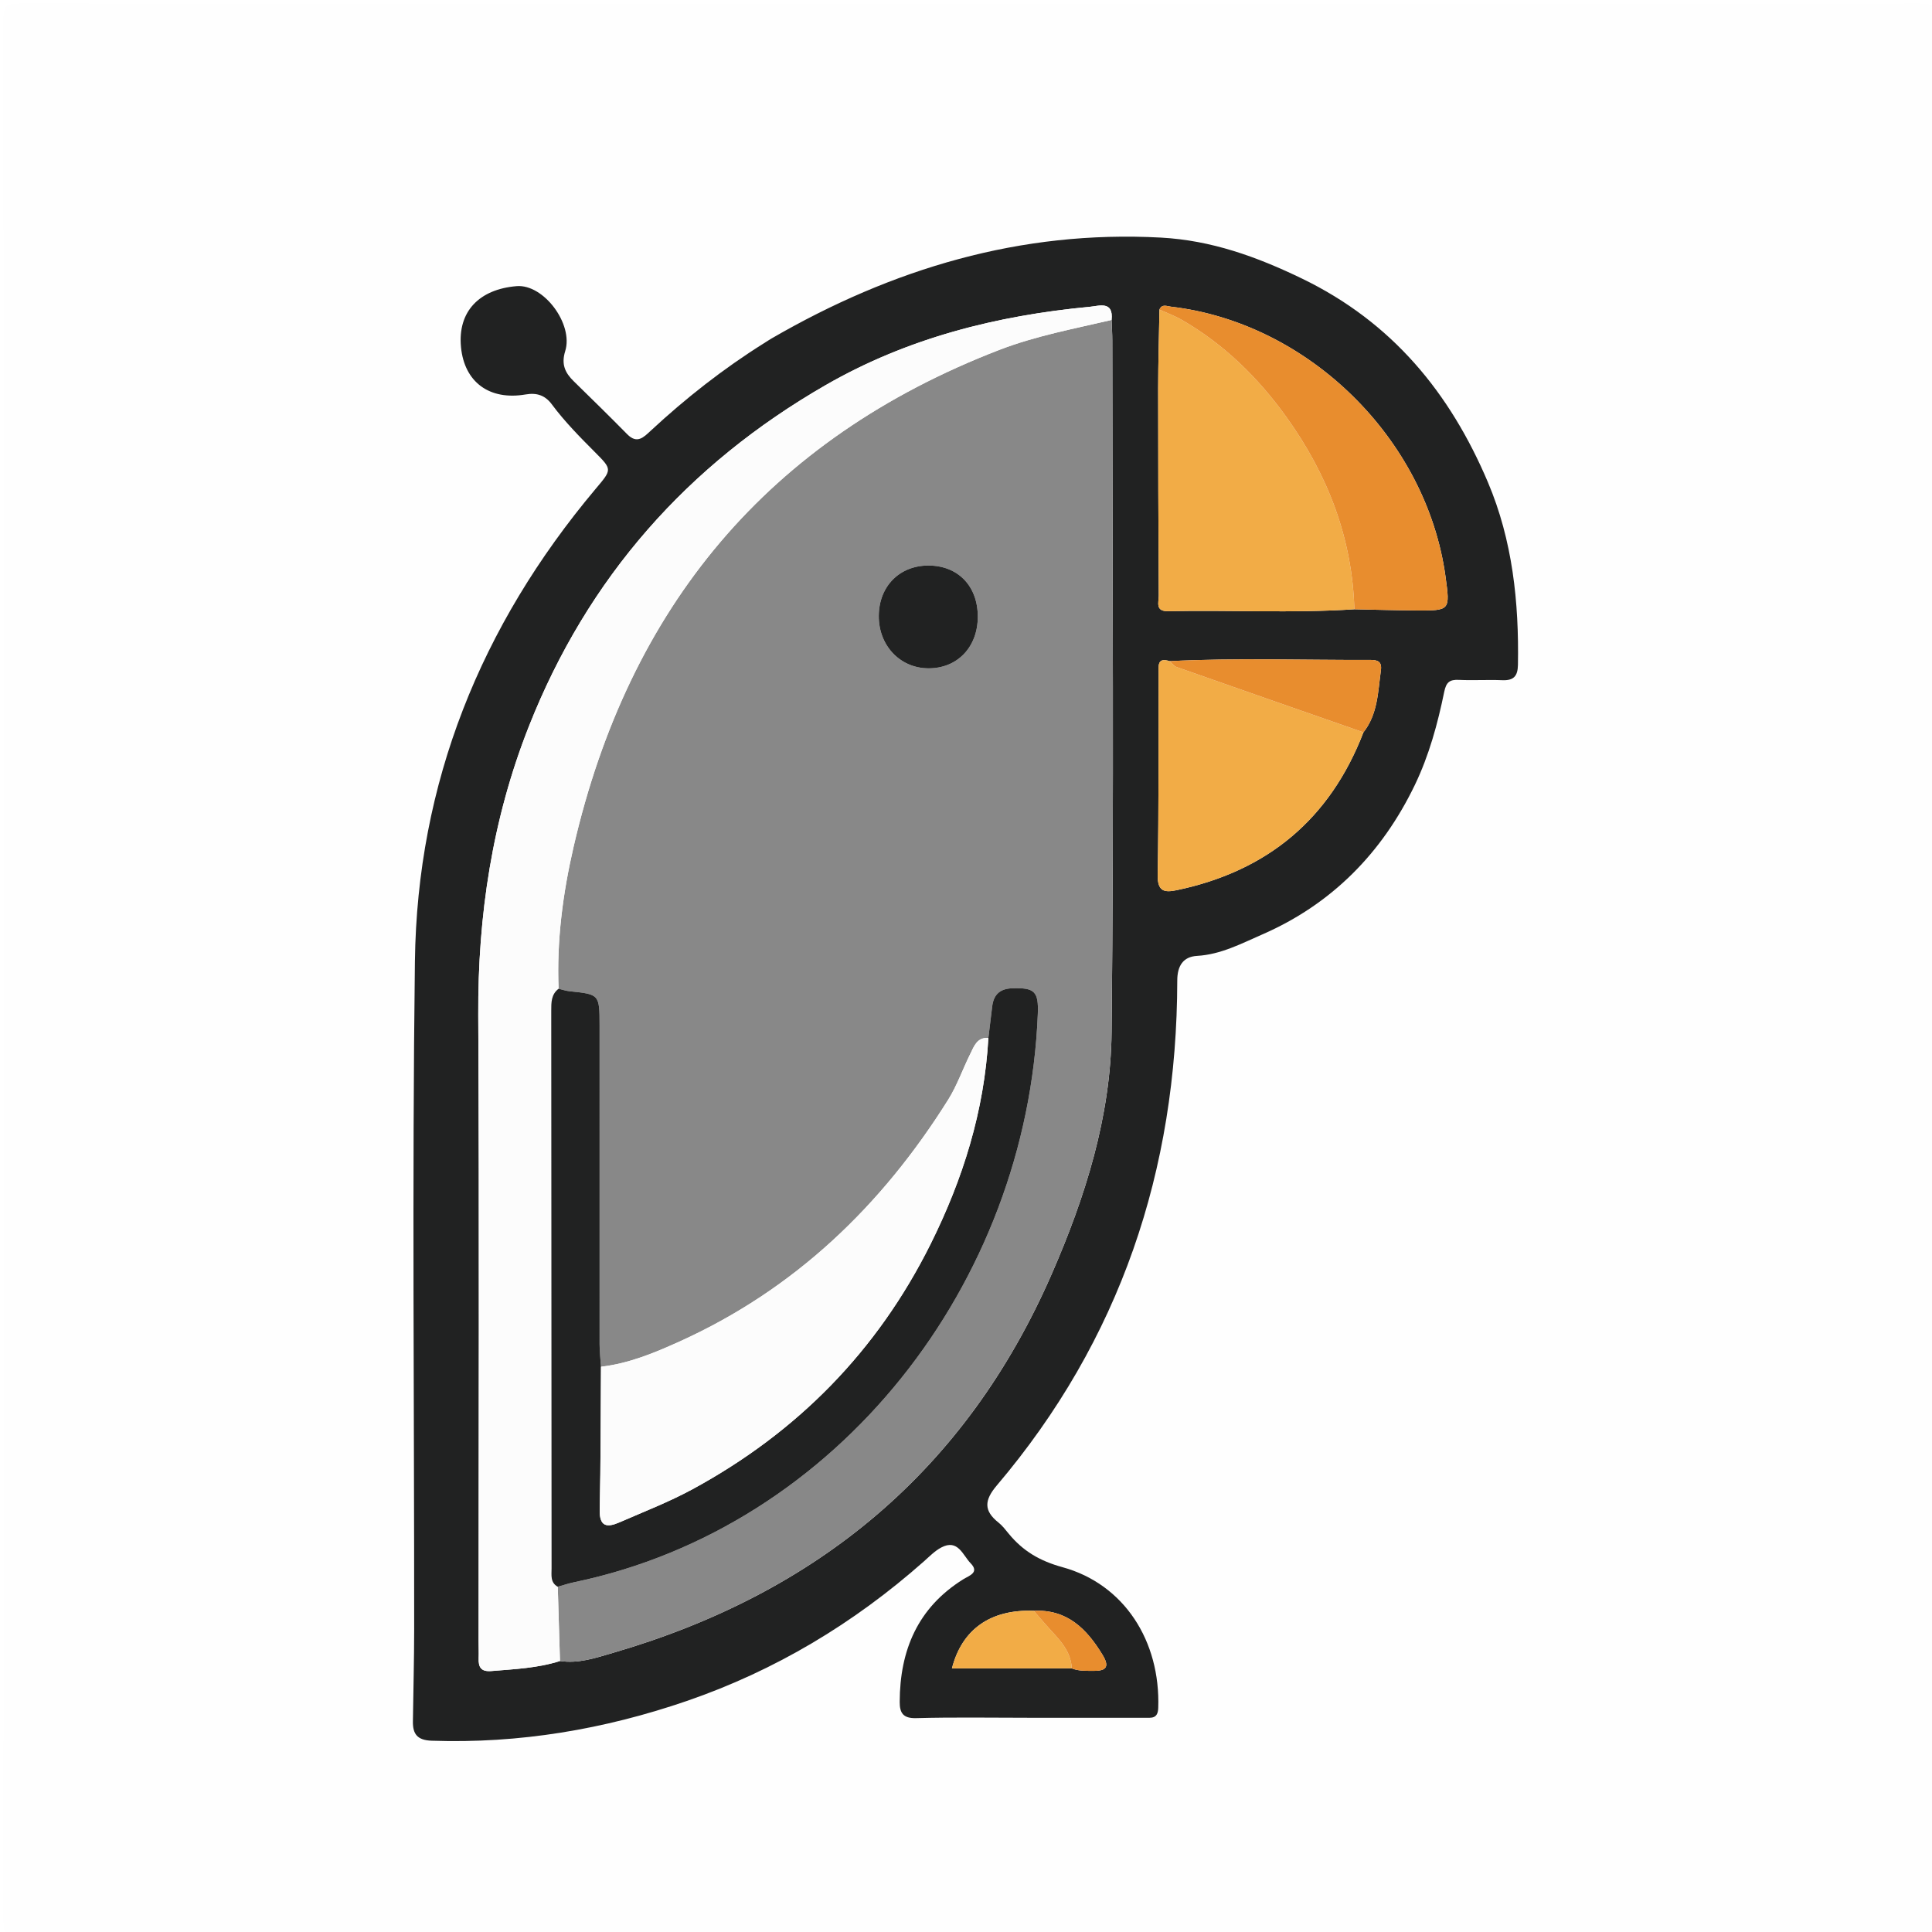
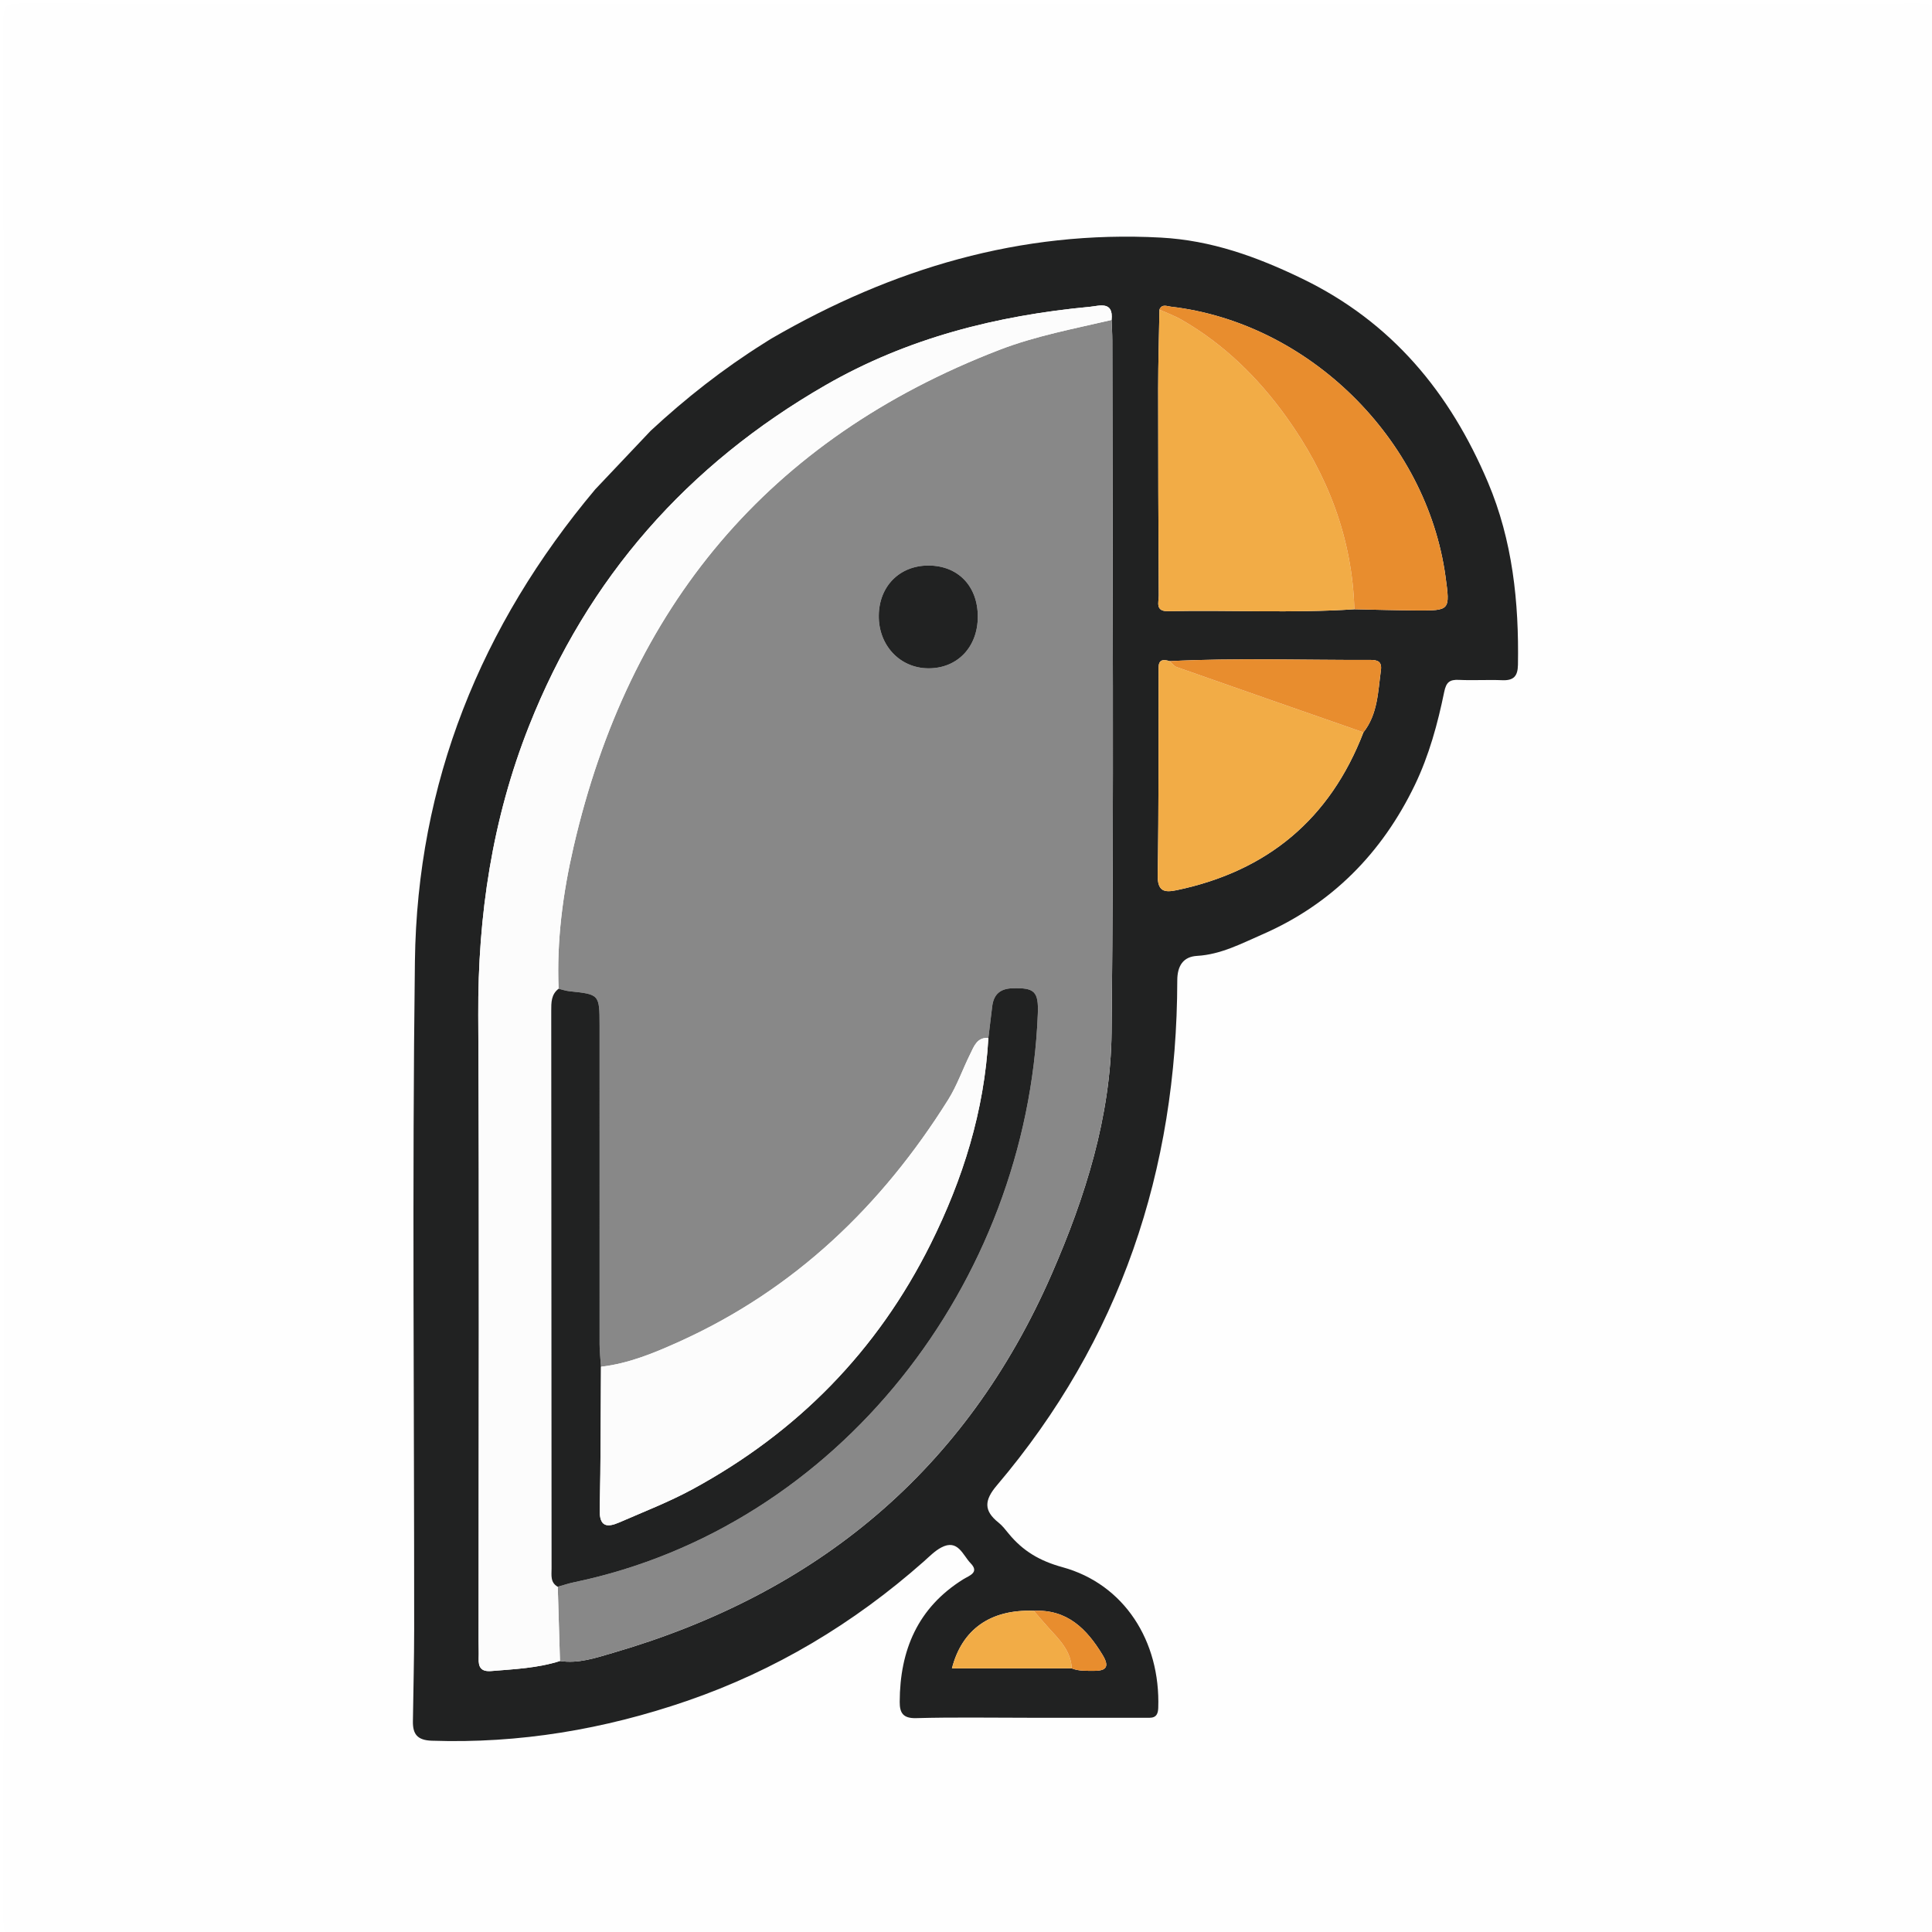
<svg xmlns="http://www.w3.org/2000/svg" version="1.1" id="Layer_1" x="0px" y="0px" width="512px" height="512px" viewBox="0 0 512 512" enable-background="new 0 0 512 512" xml:space="preserve">
  <g>
-     <path fill="#FEFEFE" d="M257.014,513c-83.979,0-167.959-0.021-251.938,0.085c-3.261,0.004-4.18-0.434-4.178-4.009   C1.015,341.117,1.017,173.158,0.893,5.199C0.89,1.455,1.83,0.912,5.299,0.914C173.091,1.013,340.884,1.012,508.676,0.92   c3.403-0.002,4.439,0.443,4.438,4.254c-0.13,167.959-0.127,335.918-0.013,503.877c0.003,3.526-0.836,4.042-4.149,4.037   C424.972,512.977,340.992,513,257.014,513z M272.777,455.225c10.164,0,20.33,0.003,30.494-0.002   c1.809-0.001,3.567,0.366,3.672-2.58c0.619-17.766-9.043-32.849-25.389-37.327c-6.031-1.652-10.49-4.304-14.242-8.88   c-0.843-1.026-1.668-2.114-2.695-2.933c-3.961-3.146-3.785-5.918-0.463-9.834c32.728-38.576,47.753-83.573,47.833-133.841   c0.006-3.903,1.598-6.3,5.249-6.509c6.315-0.361,11.83-3.308,17.271-5.678c18.364-8,31.744-21.559,40.445-39.629   c3.771-7.836,6.041-16.197,7.78-24.669c0.521-2.546,1.435-3.281,3.883-3.166c3.823,0.18,7.667-0.072,11.493,0.084   c2.997,0.123,4.107-1.037,4.16-4.061c0.289-16.634-1.425-32.987-7.961-48.409c-10.039-23.688-25.363-42.393-49.22-53.944   c-12.065-5.843-24.119-10.162-37.438-10.882c-37.188-2.012-71.211,8.229-103.104,26.689c-0.718,0.415-1.407,0.881-2.11,1.321   c-10.753,6.744-20.693,14.544-29.987,23.172c-1.914,1.776-3.623,3.576-6.235,0.927c-4.672-4.738-9.417-9.404-14.181-14.051   c-2.311-2.255-3.327-4.517-2.249-7.97c2.242-7.175-5.72-17.817-12.889-17.221c-9.791,0.814-15.646,6.624-14.728,16.159   c0.892,9.262,7.519,14.193,17.129,12.541c2.976-0.512,5.174,0.242,6.942,2.622c3.388,4.56,7.364,8.593,11.363,12.604   c4.739,4.752,4.589,4.628,0.157,9.907c-30.366,36.172-47.201,77.825-47.803,125.096c-0.751,58.979-0.167,117.974-0.196,176.961   c-0.004,8.156-0.228,16.313-0.337,24.468c-0.045,3.351,1.161,4.986,4.98,5.117c23.227,0.794,45.734-3.015,67.604-10.532   c23.396-8.043,44.26-20.553,62.79-36.951c1.492-1.321,2.932-2.819,4.661-3.73c4.414-2.325,5.693,2.051,7.767,4.183   c2.412,2.479-0.377,3.267-1.962,4.255c-12.037,7.507-16.794,18.778-16.832,32.495c-0.008,2.892,0.871,4.389,4.355,4.295   C252.777,455.05,262.779,455.225,272.777,455.225z" />
-     <path fill="#212222" d="M272.777,455.225c-9.998,0-20-0.175-29.991,0.097c-3.484,0.094-4.363-1.403-4.355-4.295   c0.038-13.717,4.795-24.988,16.832-32.495c1.584-0.988,4.375-1.776,1.963-4.255c-2.075-2.132-3.354-6.508-7.768-4.183   c-1.729,0.911-3.169,2.409-4.661,3.73c-18.53,16.398-39.394,28.908-62.79,36.951c-21.87,7.519-44.377,11.326-67.604,10.532   c-3.819-0.131-5.025-1.768-4.98-5.117c0.109-8.155,0.333-16.312,0.337-24.468c0.029-58.986-0.555-117.981,0.196-176.961   c0.602-47.271,17.438-88.924,47.803-125.096c4.432-5.279,4.582-5.155-0.157-9.907c-4-4.011-7.976-8.044-11.363-12.604   c-1.768-2.38-3.967-3.134-6.942-2.622c-9.61,1.652-16.237-3.279-17.129-12.541c-0.918-9.535,4.937-15.345,14.728-16.159   c7.169-0.597,15.131,10.046,12.889,17.221c-1.079,3.453-0.063,5.715,2.249,7.97c4.763,4.646,9.509,9.313,14.181,14.051   c2.612,2.649,4.321,0.85,6.235-0.927c9.294-8.628,19.234-16.428,29.987-23.172c0.703-0.44,1.393-0.906,2.11-1.321   c31.892-18.46,65.917-28.701,103.104-26.689c13.319,0.72,25.373,5.039,37.438,10.882c23.855,11.552,39.182,30.257,49.22,53.944   c6.536,15.422,8.25,31.775,7.962,48.409c-0.054,3.023-1.164,4.184-4.161,4.061c-3.826-0.156-7.67,0.096-11.493-0.084   c-2.448-0.115-3.361,0.62-3.883,3.166c-1.739,8.472-4.009,16.833-7.78,24.669c-8.701,18.07-22.081,31.629-40.445,39.629   c-5.441,2.37-10.956,5.316-17.271,5.678c-3.651,0.209-5.243,2.605-5.249,6.509c-0.08,50.267-15.105,95.265-47.834,133.841   c-3.321,3.916-3.497,6.688,0.464,9.834c1.026,0.817,1.854,1.905,2.694,2.933c3.752,4.576,8.213,7.228,14.242,8.88   c16.346,4.479,26.01,19.563,25.39,37.327c-0.104,2.946-1.863,2.579-3.673,2.58C293.107,455.228,282.941,455.225,272.777,455.225z    M284.029,442.141c1.912,0.76,3.916,0.632,5.912,0.646c3.479,0.027,4.02-1.305,2.246-4.229   c-4.188-6.901-9.375-12.111-18.224-11.683c-11.493-0.438-19.043,4.936-21.69,15.264   C262.825,442.141,273.428,442.141,284.029,442.141z M361.324,194.08c3.814-4.841,3.845-10.741,4.629-16.438   c0.322-2.336-0.854-2.766-2.863-2.757c-17.707,0.074-35.418-0.583-53.12,0.326c-3.349-1.063-2.923,1.233-2.927,3.237   c-0.034,17.825,0.057,35.652-0.24,53.473c-0.071,4.338,1.779,4.666,5.043,3.982C335.87,230.872,352.476,217.064,361.324,194.08z    M307.269,82.051c-0.12,6.976-0.341,13.951-0.344,20.927c-0.009,18.293,0.06,36.586,0.157,54.878   c0.01,1.732-1.011,4.192,2.489,4.119c16.448-0.345,32.909,0.566,49.351-0.51c5.479,0.107,10.954,0.278,16.433,0.31   c8.952,0.052,8.952,0.015,7.727-8.938c-5.008-36.535-36.322-67.329-72.818-71.569C309.233,81.147,307.914,80.473,307.269,82.051z    M294.581,84.791c0.551-5.132-3.313-3.718-5.713-3.492c-24.714,2.321-48.39,8.285-70.088,20.778   c-36.584,21.065-63.025,51.002-78.59,90.344c-9.735,24.607-13.587,50.194-13.446,76.632c0.294,55.303,0.089,110.606,0.09,165.909   c0,1.499,0.071,3,0.017,4.496c-0.088,2.395,0.628,3.615,3.403,3.384c6.112-0.511,12.243-0.765,18.146-2.66   c4.884,0.745,9.356-0.795,13.973-2.137c54.138-15.741,93.63-48.363,116.359-100.46c8.916-20.435,15.615-41.696,15.85-63.97   c0.643-61.106,0.209-122.224,0.189-183.337C294.77,88.449,294.646,86.62,294.581,84.791z" />
-     <path fill="#888888" d="M294.581,84.791c0.065,1.829,0.188,3.658,0.188,5.487c0.02,61.113,0.453,122.23-0.189,183.337   c-0.232,22.273-6.934,43.535-15.85,63.97c-22.729,52.097-62.222,84.719-116.359,100.46c-4.616,1.342-9.088,2.882-13.973,2.137   c-0.195-6.558-0.391-13.114-0.585-19.674c1.434-0.399,2.849-0.888,4.303-1.189c70.158-14.636,120.09-79.383,122.916-150.629   c0.237-5.992-0.892-6.967-6.755-6.783c-3.228,0.101-4.935,1.617-5.326,4.742c-0.354,2.805-0.684,5.611-1.021,8.416   c-3.039-0.207-3.807,2.24-4.812,4.261c-1.996,4.013-3.474,8.333-5.837,12.104c-17.625,28.131-40.701,50.305-71.227,64.103   c-6.646,3.004-13.417,5.821-20.785,6.668c-0.129-1.99-0.37-3.979-0.371-5.97c-0.017-28.164,0.018-56.326-0.003-84.487   c-0.006-8.241-0.069-8.229-7.949-9.052c-0.983-0.103-1.943-0.436-2.914-0.661c-0.525-12.735,1.12-25.259,3.975-37.62   c14.667-63.513,51.515-108.027,112.792-131.672C274.471,89.006,284.574,87.14,294.581,84.791z M259.125,163.441   c0.009-8.155-5.288-13.609-13.179-13.567c-7.594,0.04-12.976,5.502-13.061,13.257c-0.086,7.857,5.547,13.896,13.044,13.98   C253.649,177.199,259.116,171.537,259.125,163.441z" />
-     <path fill="#FCFCFC" d="M147.813,420.508c0.195,6.56,0.39,13.116,0.585,19.674c-5.902,1.896-12.034,2.149-18.146,2.66   c-2.774,0.231-3.491-0.989-3.403-3.384c0.055-1.496-0.017-2.997-0.017-4.496c-0.001-55.303,0.204-110.606-0.09-165.909   c-0.141-26.438,3.711-52.024,13.446-76.632c15.565-39.342,42.006-69.278,78.59-90.344c21.699-12.493,45.375-18.457,70.088-20.778   c2.399-0.226,6.264-1.64,5.713,3.492c-10.007,2.349-20.11,4.215-29.782,7.946c-61.277,23.645-98.125,68.159-112.792,131.672   c-2.854,12.361-4.5,24.885-3.975,37.62c-1.982,1.516-1.949,3.656-1.947,5.867c0.044,49.248,0.061,98.498,0.088,147.745   C146.174,417.438,145.793,419.384,147.813,420.508z" />
-     <path fill="#F2AC46" d="M358.922,161.465c-16.44,1.076-32.902,0.165-49.351,0.51c-3.5,0.073-2.479-2.387-2.489-4.119   c-0.099-18.292-0.166-36.585-0.157-54.878c0.003-6.976,0.224-13.951,0.344-20.927c1.956,0.886,3.999,1.62,5.854,2.684   c11.271,6.469,20.35,15.413,27.845,25.869C351.836,125.768,358.372,142.593,358.922,161.465z" />
-     <path fill="#F2AC46" d="M361.324,194.08c-8.85,22.984-25.454,36.792-49.479,41.823c-3.264,0.684-5.114,0.355-5.043-3.982   c0.297-17.82,0.206-35.647,0.24-53.473c0.004-2.004-0.422-4.301,2.928-3.237c0.612,0.532,1.14,1.312,1.851,1.562   C328.31,182.576,344.819,188.323,361.324,194.08z" />
-     <path fill="#E88D2E" d="M358.922,161.465c-0.55-18.872-7.086-35.697-17.956-50.861c-7.495-10.456-16.574-19.4-27.845-25.869   c-1.854-1.063-3.896-1.798-5.854-2.684c0.646-1.578,1.966-0.903,2.993-0.784c36.496,4.24,67.812,35.034,72.818,71.569   c1.227,8.953,1.227,8.99-7.728,8.938C369.876,161.743,364.399,161.572,358.922,161.465z" />
-     <path fill="#E88D2E" d="M361.324,194.08c-16.505-5.757-33.016-11.504-49.504-17.308c-0.711-0.25-1.237-1.029-1.851-1.562   c17.701-0.909,35.412-0.252,53.119-0.326c2.01-0.009,3.187,0.421,2.863,2.757C365.169,183.339,365.14,189.239,361.324,194.08z" />
-     <path fill="#F2AC46" d="M284.029,442.141c-10.603,0-21.204,0-31.754,0c2.647-10.328,10.198-15.7,21.691-15.264   c1.284,1.48,2.54,2.987,3.857,4.438C280.688,434.472,283.822,437.464,284.029,442.141z" />
-     <path fill="#E88D2E" d="M284.029,442.141c-0.207-4.677-3.342-7.669-6.206-10.825c-1.317-1.45-2.573-2.957-3.857-4.438   c8.849-0.43,14.033,4.78,18.222,11.683c1.773,2.924,1.234,4.256-2.246,4.229C287.945,442.771,285.941,442.899,284.029,442.141z" />
-     <path fill="#212222" d="M147.813,420.508c-2.02-1.124-1.639-3.068-1.64-4.865c-0.027-49.248-0.044-98.496-0.088-147.746   c-0.002-2.211-0.035-4.352,1.947-5.867c0.971,0.228,1.93,0.561,2.914,0.662c7.88,0.822,7.943,0.811,7.949,9.052   c0.021,28.161-0.013,56.323,0.003,84.487c0.001,1.988,0.242,3.979,0.371,5.97c-0.09,12.641-0.051,25.284-0.338,37.922   c-0.103,4.543,1.98,4.73,5.183,3.336c6.517-2.838,13.188-5.42,19.418-8.804c27.758-15.069,48.95-36.602,63.087-64.973   c8.592-17.242,14.225-35.283,15.311-54.617c0.34-2.805,0.67-5.611,1.021-8.416c0.393-3.125,2.1-4.643,5.326-4.742   c5.863-0.184,6.992,0.791,6.755,6.783c-2.826,71.246-52.758,135.993-122.916,150.629   C150.662,419.62,149.247,420.107,147.813,420.508z" />
-     <path fill="#FCFCFC" d="M261.93,275.064c-1.086,19.332-6.718,37.373-15.311,54.617c-14.137,28.37-35.329,49.901-63.087,64.973   c-6.23,3.383-12.901,5.965-19.418,8.803c-3.203,1.396-5.286,1.207-5.183-3.336c0.287-12.637,0.248-25.281,0.338-37.922   c7.369-0.848,14.139-3.664,20.785-6.668c30.526-13.797,53.602-35.971,71.227-64.102c2.363-3.772,3.841-8.094,5.837-12.105   C258.123,277.305,258.891,274.857,261.93,275.064z" />
+     <path fill="#FEFEFE" d="M257.014,513c-83.979,0-167.958-0.021-251.938,0.085c-3.261,0.004-4.18-0.434-4.178-4.009   C1.015,341.117,1.017,173.158,0.893,5.199C0.89,1.455,1.83,0.912,5.299,0.914C173.091,1.013,340.884,1.012,508.676,0.92   c3.403-0.002,4.439,0.443,4.438,4.254c-0.13,167.959-0.127,335.918-0.014,503.877c0.003,3.526-0.836,4.042-4.148,4.037   C424.972,512.977,340.992,513,257.014,513z" />
+     <path fill="#212222" d="M172.45,114.147c9.294-8.628,19.234-16.428,29.987-23.172c0.703-0.44,1.393-0.906,2.11-1.321   c31.892-18.46,65.917-28.701,103.104-26.689c13.318,0.72,25.373,5.039,37.438,10.882c23.855,11.552,39.183,30.257,49.22,53.944   c6.536,15.422,8.25,31.775,7.963,48.409c-0.055,3.023-1.164,4.184-4.161,4.061c-3.826-0.156-7.67,0.096-11.493-0.084   c-2.448-0.115-3.361,0.62-3.883,3.166c-1.739,8.472-4.01,16.833-7.78,24.669c-8.701,18.07-22.081,31.629-40.445,39.629   c-5.44,2.37-10.956,5.316-17.271,5.678c-3.651,0.209-5.243,2.605-5.249,6.509c-0.08,50.267-15.105,95.265-47.835,133.841   c-3.32,3.916-3.496,6.688,0.465,9.834c1.025,0.817,1.854,1.905,2.693,2.933c3.752,4.576,8.213,7.229,14.242,8.881   c16.346,4.479,26.011,19.563,25.391,37.326c-0.104,2.946-1.863,2.579-3.674,2.58c-10.164,0.005-20.33,0.002-30.494,0.002   c-9.998,0-20-0.175-29.991,0.098c-3.484,0.094-4.363-1.403-4.355-4.295c0.038-13.718,4.795-24.988,16.832-32.495   c1.584-0.988,4.375-1.776,1.963-4.255c-2.076-2.133-3.354-6.509-7.769-4.184c-1.729,0.911-3.169,2.409-4.661,3.73   c-18.53,16.397-39.394,28.908-62.79,36.951c-21.87,7.519-44.377,11.325-67.604,10.531c-3.819-0.131-5.025-1.768-4.98-5.116   c0.109-8.155,0.333-16.313,0.337-24.469c0.029-58.985-0.555-117.98,0.196-176.961c0.602-47.271,17.438-88.924,47.803-125.096    M284.029,442.141c1.912,0.761,3.916,0.633,5.912,0.646c3.479,0.027,4.02-1.305,2.246-4.229c-4.188-6.9-9.375-12.11-18.225-11.683   c-11.493-0.438-19.043,4.936-21.69,15.264C262.825,442.141,273.428,442.141,284.029,442.141z M361.324,194.08   c3.813-4.841,3.845-10.741,4.629-16.438c0.322-2.336-0.854-2.766-2.863-2.757c-17.707,0.074-35.418-0.583-53.12,0.326   c-3.349-1.063-2.923,1.233-2.927,3.237c-0.034,17.825,0.057,35.652-0.24,53.473c-0.07,4.338,1.779,4.666,5.043,3.982   C335.87,230.872,352.476,217.064,361.324,194.08z M307.269,82.051c-0.119,6.976-0.341,13.951-0.344,20.927   c-0.009,18.293,0.061,36.586,0.157,54.878c0.01,1.732-1.011,4.192,2.489,4.119c16.448-0.345,32.909,0.566,49.351-0.51   c5.479,0.107,10.954,0.278,16.434,0.31c8.951,0.052,8.951,0.015,7.727-8.938c-5.008-36.535-36.322-67.329-72.818-71.569   C309.233,81.147,307.914,80.473,307.269,82.051z M294.581,84.791c0.551-5.132-3.313-3.718-5.713-3.492   c-24.714,2.321-48.39,8.285-70.088,20.778c-36.584,21.065-63.025,51.002-78.59,90.344c-9.735,24.607-13.587,50.194-13.446,76.632   c0.294,55.303,0.089,110.606,0.09,165.909c0,1.499,0.071,3,0.017,4.496c-0.088,2.395,0.628,3.615,3.403,3.384   c6.112-0.511,12.243-0.765,18.146-2.66c4.884,0.745,9.356-0.795,13.973-2.137c54.138-15.741,93.63-48.363,116.359-100.46   c8.916-20.435,15.615-41.696,15.85-63.97c0.643-61.106,0.209-122.224,0.189-183.337C294.77,88.449,294.646,86.62,294.581,84.791z" />
+     <path fill="#888888" d="M294.581,84.791c0.065,1.829,0.188,3.658,0.188,5.487c0.02,61.113,0.453,122.23-0.189,183.337   c-0.232,22.273-6.934,43.535-15.85,63.97c-22.729,52.097-62.223,84.719-116.359,100.46c-4.616,1.342-9.088,2.882-13.973,2.137   c-0.195-6.558-0.391-13.113-0.585-19.674c1.434-0.398,2.849-0.888,4.303-1.188c70.158-14.637,120.09-79.384,122.916-150.63   c0.237-5.992-0.892-6.967-6.755-6.782c-3.229,0.101-4.936,1.616-5.326,4.741c-0.354,2.806-0.684,5.611-1.021,8.416   c-3.039-0.207-3.807,2.24-4.812,4.262c-1.996,4.013-3.474,8.333-5.837,12.104c-17.625,28.131-40.701,50.305-71.227,64.104   c-6.646,3.004-13.417,5.82-20.785,6.668c-0.129-1.99-0.37-3.979-0.371-5.971c-0.017-28.164,0.018-56.326-0.003-84.486   c-0.006-8.241-0.069-8.229-7.949-9.053c-0.983-0.103-1.943-0.436-2.914-0.66c-0.525-12.735,1.12-25.259,3.975-37.62   c14.667-63.513,51.515-108.027,112.792-131.672C274.471,89.006,284.574,87.14,294.581,84.791z M259.125,163.441   c0.009-8.155-5.288-13.609-13.179-13.567c-7.594,0.04-12.976,5.502-13.061,13.257c-0.086,7.857,5.547,13.896,13.044,13.98   C253.649,177.199,259.116,171.537,259.125,163.441z" />
+     <path fill="#FCFCFC" d="M147.813,420.508c0.195,6.561,0.39,13.116,0.585,19.674c-5.902,1.896-12.034,2.149-18.146,2.66   c-2.774,0.231-3.491-0.989-3.403-3.384c0.055-1.496-0.017-2.997-0.017-4.496c-0.001-55.303,0.204-110.606-0.09-165.909   c-0.141-26.438,3.711-52.024,13.446-76.632c15.565-39.342,42.006-69.278,78.59-90.344c21.699-12.493,45.375-18.457,70.088-20.778   c2.399-0.226,6.264-1.64,5.713,3.492c-10.007,2.349-20.11,4.215-29.782,7.946c-61.277,23.645-98.125,68.159-112.792,131.672   c-2.854,12.361-4.5,24.885-3.975,37.62c-1.982,1.516-1.949,3.656-1.947,5.867c0.044,49.248,0.061,98.498,0.088,147.744   C146.174,417.438,145.793,419.384,147.813,420.508z" />
+     <path fill="#F2AC46" d="M358.922,161.465c-16.439,1.076-32.902,0.165-49.351,0.51c-3.5,0.073-2.479-2.387-2.489-4.119   c-0.099-18.292-0.166-36.585-0.157-54.878c0.003-6.976,0.225-13.951,0.344-20.927c1.956,0.886,3.999,1.62,5.854,2.684   c11.271,6.469,20.35,15.413,27.845,25.869C351.836,125.768,358.372,142.593,358.922,161.465z" />
+     <path fill="#F2AC46" d="M361.324,194.08c-8.851,22.984-25.454,36.792-49.479,41.823c-3.264,0.684-5.113,0.355-5.043-3.982   c0.297-17.82,0.206-35.647,0.24-53.473c0.004-2.004-0.422-4.301,2.928-3.237c0.612,0.532,1.141,1.312,1.852,1.562   C328.31,182.576,344.819,188.323,361.324,194.08z" />
+     <path fill="#E88D2E" d="M358.922,161.465c-0.55-18.872-7.086-35.697-17.956-50.861c-7.495-10.456-16.574-19.4-27.845-25.869   c-1.854-1.063-3.896-1.798-5.854-2.684c0.646-1.578,1.967-0.903,2.993-0.784c36.496,4.24,67.813,35.034,72.818,71.569   c1.227,8.953,1.227,8.99-7.729,8.938C369.876,161.743,364.399,161.572,358.922,161.465z" />
+     <path fill="#E88D2E" d="M361.324,194.08c-16.505-5.757-33.017-11.504-49.504-17.308c-0.711-0.25-1.237-1.029-1.852-1.562   c17.701-0.909,35.412-0.252,53.119-0.326c2.01-0.009,3.188,0.421,2.863,2.757C365.169,183.339,365.14,189.239,361.324,194.08z" />
+     <path fill="#F2AC46" d="M284.029,442.141c-10.604,0-21.204,0-31.754,0c2.647-10.328,10.198-15.699,21.691-15.264   c1.284,1.48,2.54,2.987,3.857,4.438C280.688,434.472,283.822,437.464,284.029,442.141z" />
+     <path fill="#E88D2E" d="M284.029,442.141c-0.207-4.677-3.342-7.669-6.206-10.824c-1.317-1.45-2.573-2.957-3.857-4.438   c8.849-0.43,14.033,4.78,18.222,11.683c1.773,2.925,1.234,4.257-2.246,4.229C287.945,442.771,285.941,442.899,284.029,442.141z" />
+     <path fill="#212222" d="M147.813,420.508c-2.02-1.124-1.639-3.067-1.64-4.865c-0.027-49.248-0.044-98.496-0.088-147.746   c-0.002-2.211-0.035-4.352,1.947-5.867c0.971,0.229,1.93,0.562,2.914,0.662c7.88,0.822,7.943,0.812,7.949,9.053   c0.021,28.16-0.013,56.322,0.003,84.486c0.001,1.988,0.242,3.979,0.371,5.971c-0.09,12.641-0.051,25.283-0.338,37.922   c-0.103,4.543,1.98,4.729,5.183,3.336c6.517-2.838,13.188-5.42,19.418-8.805c27.758-15.068,48.95-36.602,63.087-64.973   c8.592-17.242,14.225-35.283,15.311-54.617c0.34-2.805,0.67-5.61,1.021-8.416c0.393-3.125,2.1-4.643,5.326-4.741   c5.863-0.185,6.992,0.79,6.755,6.782c-2.826,71.246-52.758,135.993-122.916,150.63C150.662,419.62,149.247,420.107,147.813,420.508   z" />
+     <path fill="#FCFCFC" d="M261.93,275.064c-1.086,19.332-6.718,37.373-15.311,54.617c-14.137,28.369-35.329,49.9-63.087,64.973   c-6.23,3.383-12.901,5.965-19.418,8.803c-3.203,1.396-5.286,1.207-5.183-3.336c0.287-12.637,0.248-25.281,0.338-37.922   c7.369-0.848,14.139-3.664,20.785-6.668c30.526-13.797,53.602-35.971,71.227-64.102c2.363-3.772,3.841-8.095,5.837-12.105   C258.123,277.305,258.891,274.857,261.93,275.064z" />
    <path fill="#212222" d="M259.125,163.441c-0.009,8.096-5.476,13.758-13.195,13.67c-7.498-0.085-13.13-6.123-13.044-13.98   c0.085-7.755,5.467-13.217,13.061-13.257C253.837,149.832,259.134,155.286,259.125,163.441z" />
  </g>
</svg>
